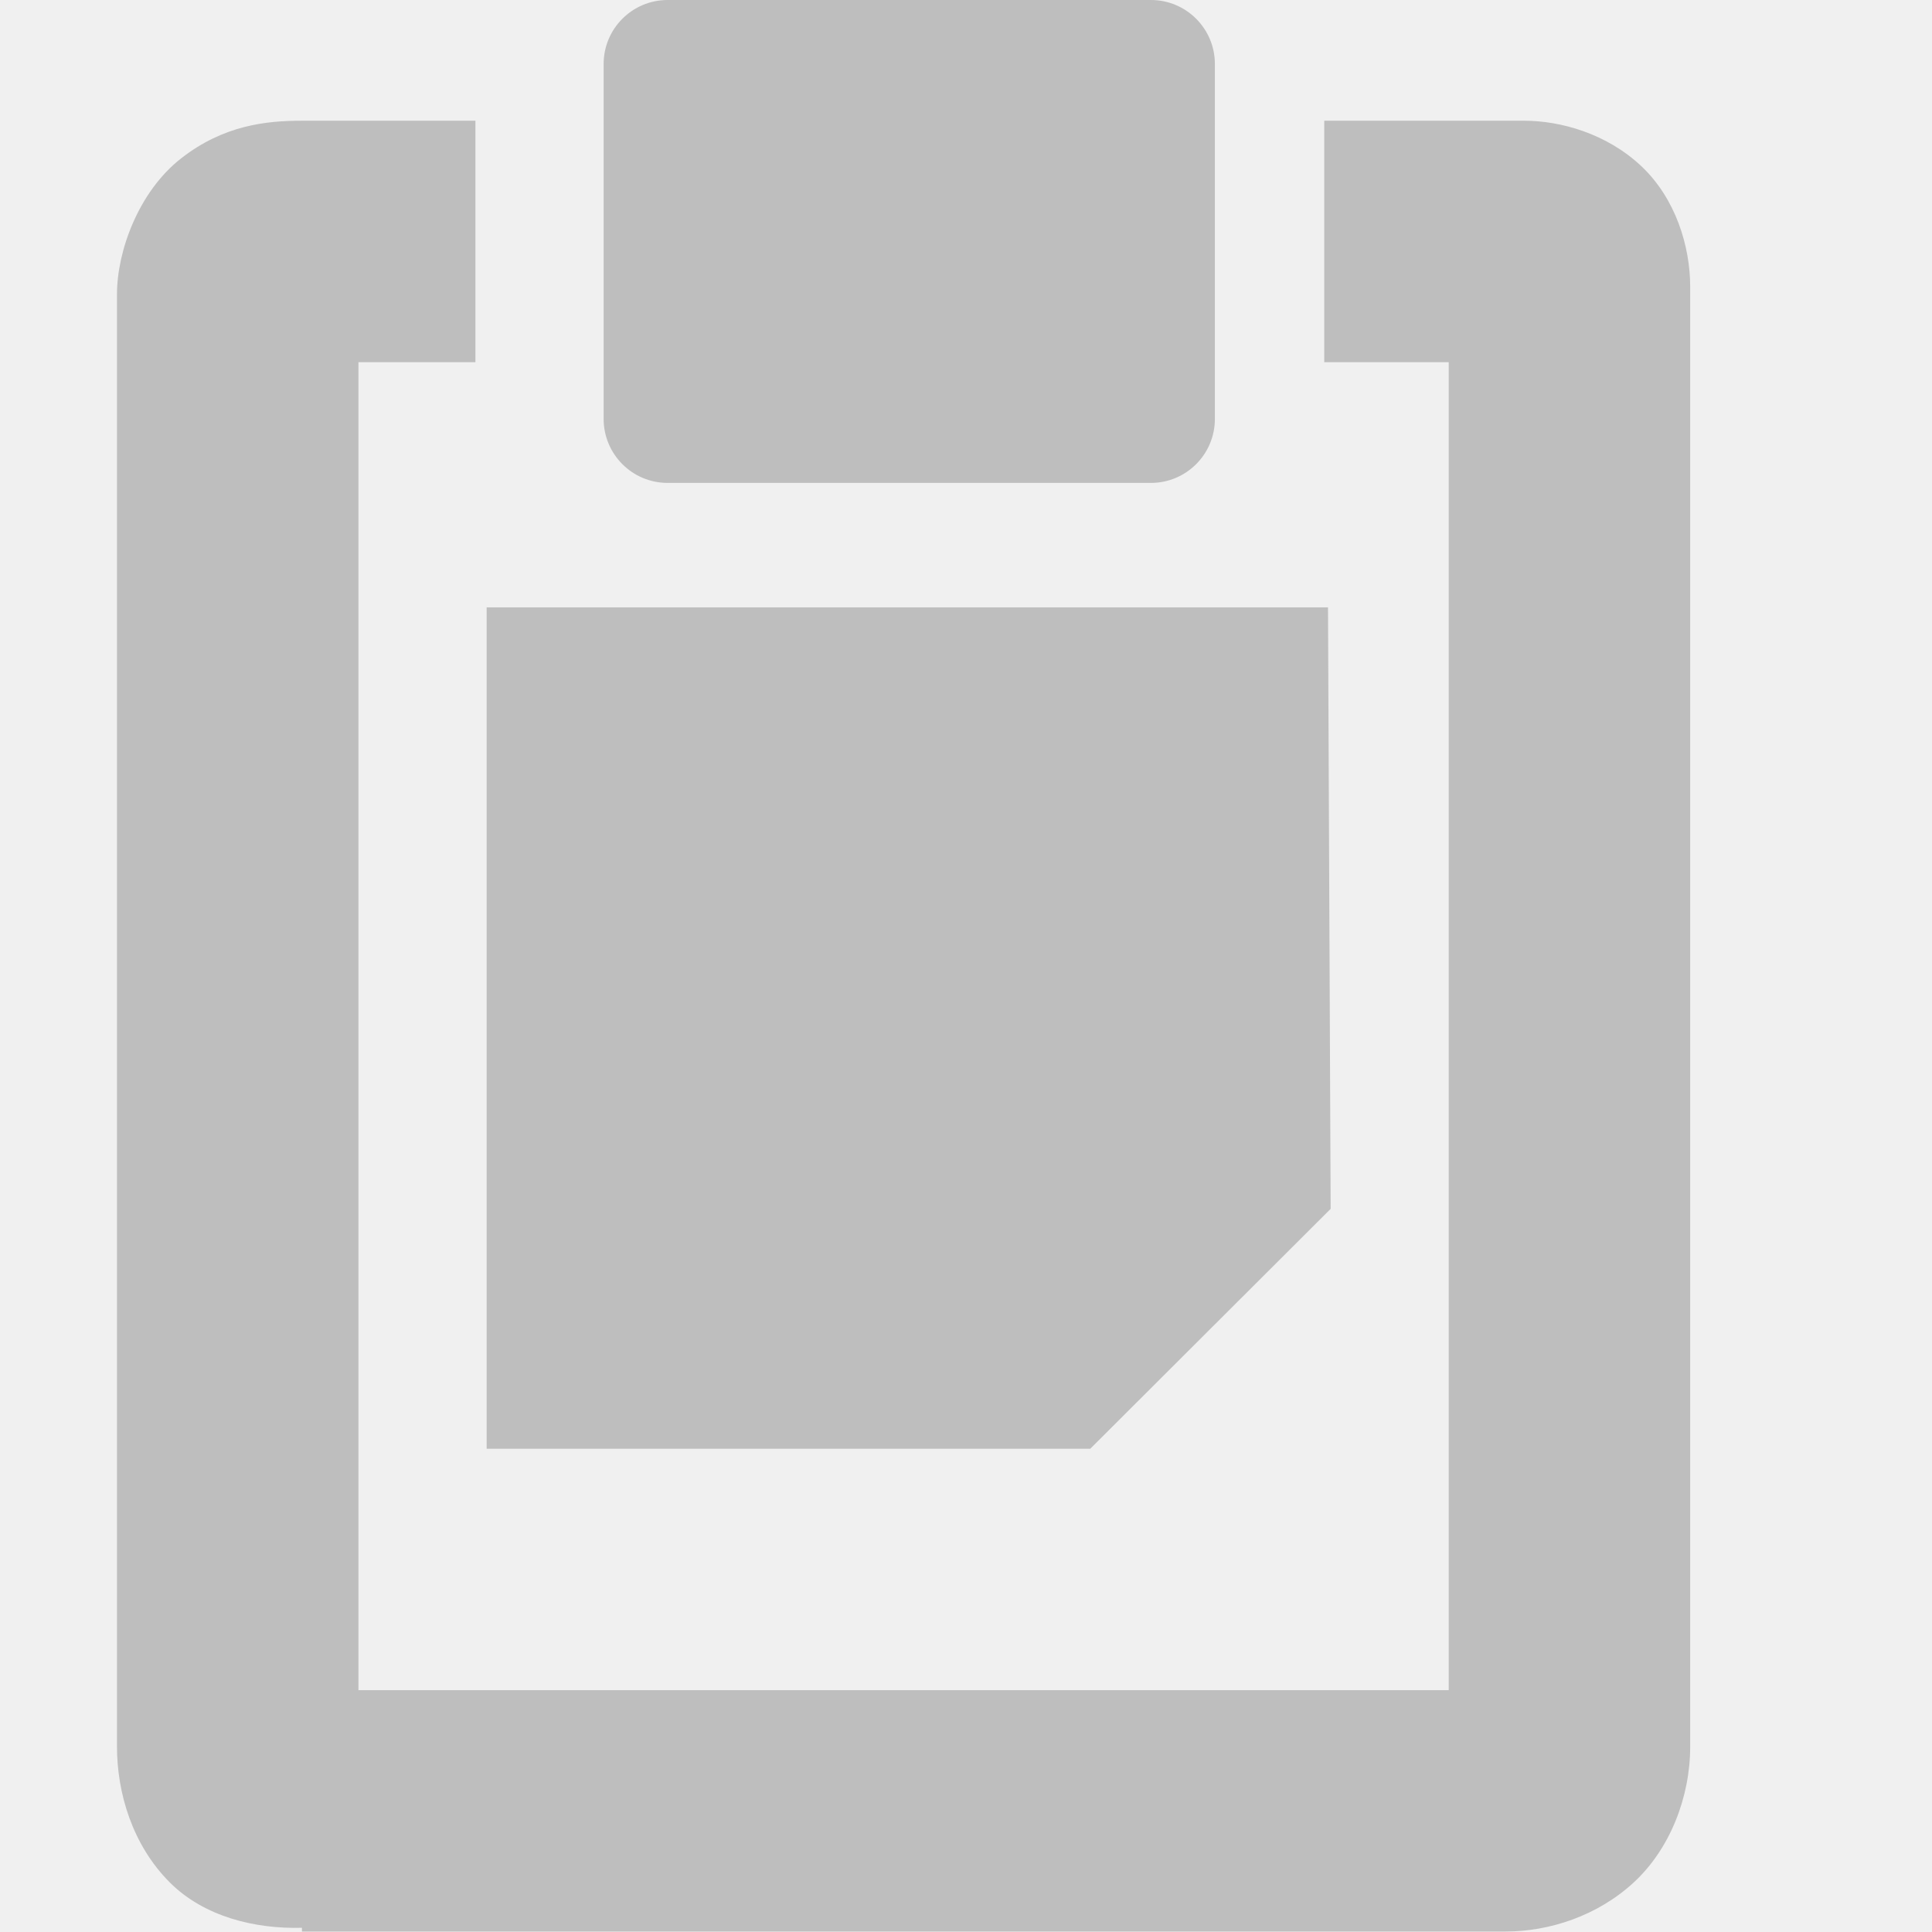
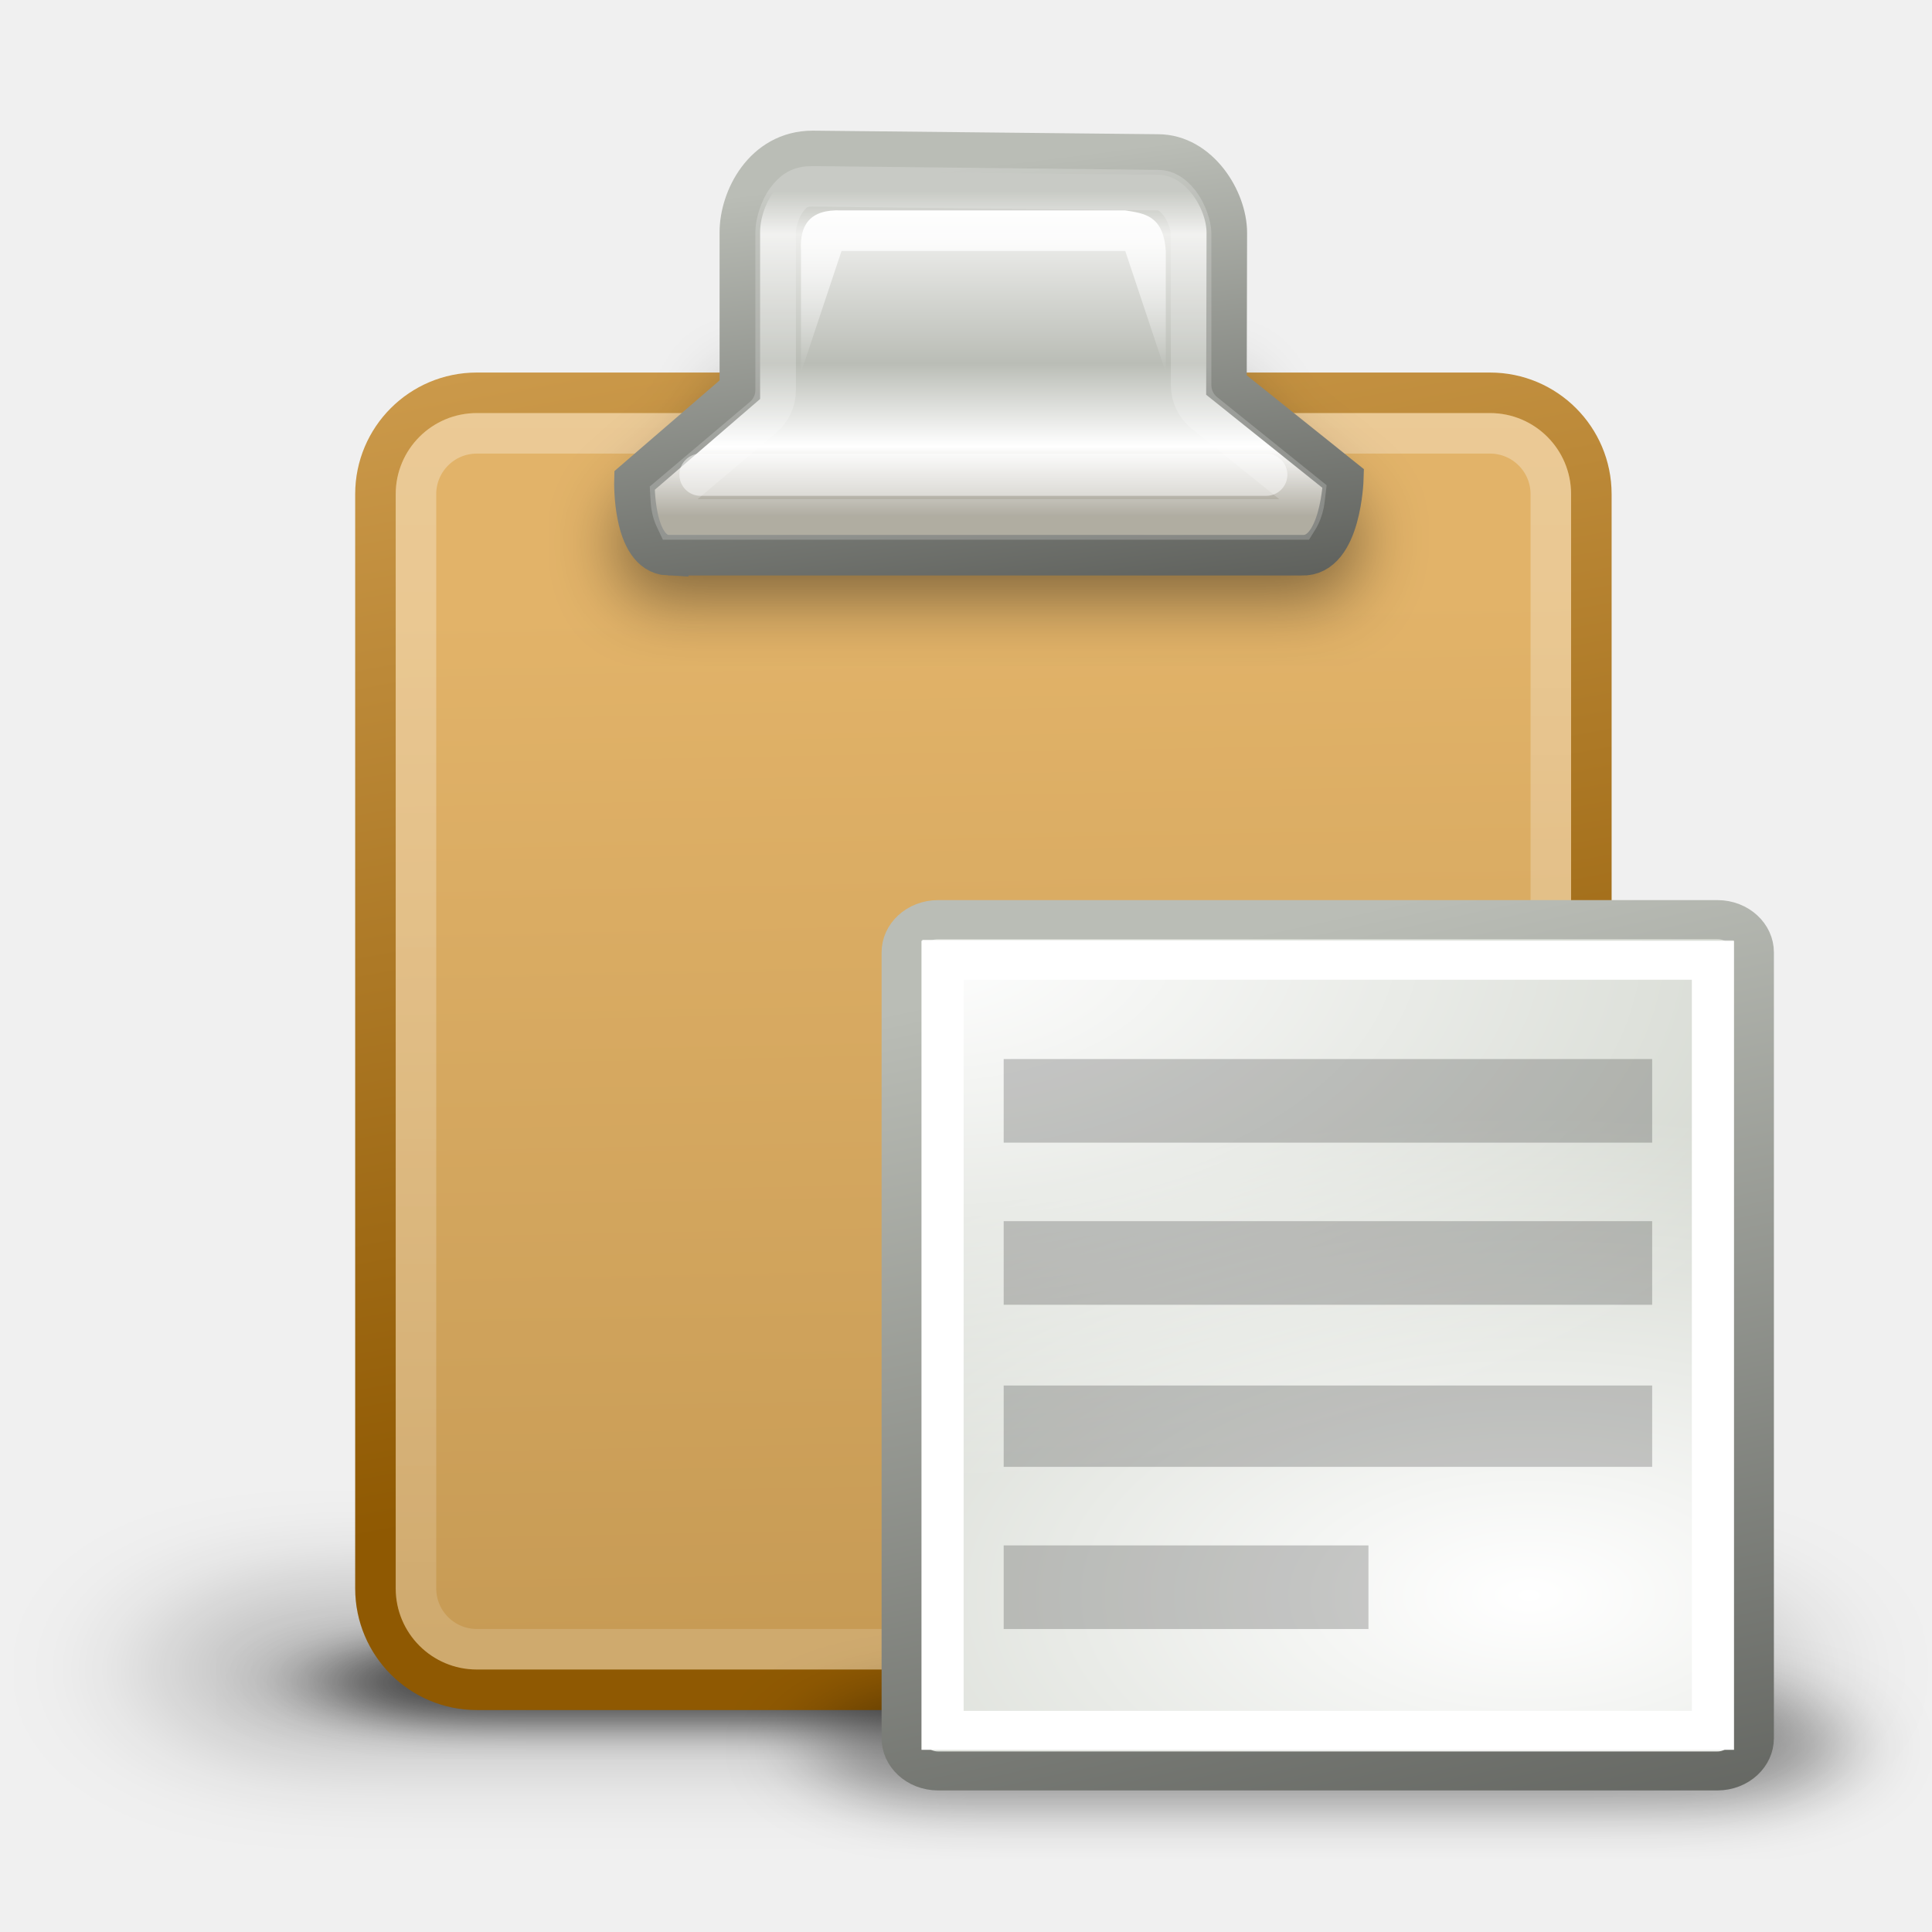
- <svg xmlns="http://www.w3.org/2000/svg" id="svg7384" version="1.1" height="16.003" width="16">
-   <defs id="defs7386" />
-   <g transform="translate(-60,-668)" id="layer9" style="display:inline" />
-   <g transform="translate(-60,-668)" id="layer10" />
-   <g transform="translate(-60,-668)" id="layer11" />
-   <g transform="translate(-60,-668)" id="layer12">
-     <path d="m 64.031,673.031 0,6.969 5,0 1.991,-1.987 -0.022,-4.982 -6.969,0 3e-6,-1e-5 z" id="rect4897" style="fill:#bebebe;fill-opacity:1;stroke:none" />
-     <rect x="65" y="668" id="rect4899" rx="0.53" ry="0.53" height="4" width="5.063" style="fill:#bebebe;fill-opacity:1;stroke:none" />
-     <path d="m 62.5,669 c -0.293,0 -0.647,0.036 -1,0.312 -0.353,0.276 -0.531,0.769 -0.531,1.125 l 0,12.031 c 0,0.384 0.128,0.815 0.438,1.125 0.285,0.285 0.709,0.386 1.094,0.375 l 0,0.031 0.094,0 9.875,0 c 0.363,0 0.76,-0.128 1.062,-0.406 C 73.834,683.315 74,682.883 74,682.469 L 74,670.375 c 0,-0.333 -0.119,-0.73 -0.406,-1 C 73.306,669.105 72.925,669 72.625,669 l -1.656,0 0,2 1.031,0 0,11 -9.031,0 0,-11 0.969,0 0,-2 -1.438,0 z" id="path41043" style="font-size:medium;font-style:normal;font-variant:normal;font-weight:normal;font-stretch:normal;text-indent:0;text-align:start;text-decoration:none;line-height:normal;letter-spacing:normal;word-spacing:normal;text-transform:none;direction:ltr;block-progression:tb;writing-mode:lr-tb;text-anchor:start;color:#000000;fill:#bebebe;fill-opacity:1;stroke:none;stroke-width:2;marker:none;visibility:visible;display:inline;overflow:visible;enable-background:accumulate;font-family:Bitstream Vera Sans;-inkscape-font-specification:Bitstream Vera Sans" />
+ <svg xmlns="http://www.w3.org/2000/svg" xmlns:xlink="http://www.w3.org/1999/xlink" width="256px" height="256px" viewBox="0 0 256 256" version="1.1" id="SVGRoot">
+   <defs id="defs4479">
+     <radialGradient xlink:href="#linearGradient3-paper-sheet-orig-08-1-7-9-4-5-4-8-5-3-6-9-8" id="radialGradient6305" gradientUnits="userSpaceOnUse" gradientTransform="matrix(0.7200883,0,0,0.4076915,276.1078,154.6312)" cx="50.325" cy="184.429" fx="50.325" fy="184.429" r="18" />
+     <linearGradient id="linearGradient3-paper-sheet-orig-08-1-7-9-4-5-4-8-5-3-6-9-8">
+       <stop style="stop-color: rgb(255, 255, 255); stop-opacity: 1;" offset="0" id="stop6-paper-sheet-orig-1-0-9-5-1-7-5-9-9-3-6-0-5" />
+       <stop style="stop-color: rgb(211, 215, 207); stop-opacity: 1;" offset="1" id="stop7-paper-sheet-orig-2-0-1-5-7-0-3-8-3-7-6-7-02" />
+     </linearGradient>
+     <linearGradient xlink:href="#linearGradient10-paper-sheet-orig-3-03-7-2-8-5-3-1-0-6-1-4-0" id="linearGradient6307" gradientUnits="userSpaceOnUse" gradientTransform="translate(356,50)" x1="-47.074" y1="187.235" x2="-51" y2="170.5" />
+     <linearGradient id="linearGradient10-paper-sheet-orig-3-03-7-2-8-5-3-1-0-6-1-4-0">
+       <stop style="stop-color: rgb(85, 87, 83); stop-opacity: 1;" offset="0" id="stop15-paper-sheet-orig-7-42-5-7-4-5-4-9-2-0-0-9-7" />
+       <stop style="stop-color: rgb(186, 189, 182); stop-opacity: 1;" offset="1" id="stop16-paper-sheet-orig-8-4-8-9-3-9-9-7-5-6-2-8-6" />
+     </linearGradient>
+     <radialGradient xlink:href="#linearGradient5071-3-1-8" id="radialGradient6309" gradientUnits="userSpaceOnUse" gradientTransform="matrix(2.747098,5.8358552e-8,0,1.659722,-556.0647,-91.38661)" cx="313" cy="187.5" fx="313" fy="187.5" r="5" />
+     <linearGradient id="linearGradient5071-3-1-8">
+       <stop style="stop-color:#ffffff;stop-opacity:1;" offset="0" id="stop5073-3-6-8" />
+       <stop style="stop-color:#ffffff;stop-opacity:0;" offset="1" id="stop5075-6-9-9" />
+     </linearGradient>
+     <filter style="color-interpolation-filters:sRGB" height="1.904" id="filter5830-3" width="1.167" x="-0.084" y="-0.452">
+       <feGaussianBlur id="feGaussianBlur5832-2" stdDeviation="1.469" />
+     </filter>
+     <filter style="color-interpolation-filters:sRGB" height="1.638" id="filter5766-5" width="1.181" x="-0.091" y="-0.319">
+       <feGaussianBlur id="feGaussianBlur5768-2" stdDeviation="0.793" />
+     </filter>
+     <linearGradient xlink:href="#linearGradient3881-64" id="linearGradient4997" gradientUnits="userSpaceOnUse" gradientTransform="translate(296,52)" x1="24.635" y1="3.519" x2="24.635" y2="11.541" />
+     <linearGradient id="linearGradient3881-64">
+       <stop style="stop-color:#babdb6;stop-opacity:1" offset="0" id="stop3883-9" />
+       <stop id="stop3895-0" offset="0.133" style="stop-color:#eeeeec;stop-opacity:1" />
+       <stop id="stop3891-3" offset="0.531" style="stop-color:#babdb6;stop-opacity:1" />
+       <stop style="stop-color:#ffffff;stop-opacity:1" offset="0.787" id="stop3893-5" />
+       <stop style="stop-color:#9c988a;stop-opacity:1;" offset="1" id="stop3885-9" />
+     </linearGradient>
+     <linearGradient xlink:href="#linearGradient10-paper-sheet-orig-3-03-7-2-8-5-3-1-0-6-1-4-0" id="linearGradient4999" gradientUnits="userSpaceOnUse" gradientTransform="translate(296,50)" x1="32.912" y1="16.214" x2="31.418" y2="4.031" />
+     <linearGradient xlink:href="#linearGradient5071-3-1-8" id="linearGradient5001" gradientUnits="userSpaceOnUse" gradientTransform="translate(296,52)" x1="24.498" y1="3.998" x2="24.498" y2="8" />
+     <filter style="color-interpolation-filters:sRGB" height="1.904" id="filter5830-5" width="1.167" x="-0.084" y="-0.452">
+       <feGaussianBlur id="feGaussianBlur5832-8" stdDeviation="1.469" />
+     </filter>
+     <linearGradient xlink:href="#linearGradient5772-1" id="linearGradient5021" gradientUnits="userSpaceOnUse" gradientTransform="translate(296,-52)" x1="25.5" y1="-13.625" x2="26" y2="-39.125" />
+     <linearGradient id="linearGradient5772-1">
+       <stop id="stop5774-8" offset="0" style="stop-color:#e2b369;stop-opacity:1" />
+       <stop id="stop5776-7" offset="1" style="stop-color:#c79b55;stop-opacity:1" />
+     </linearGradient>
+     <linearGradient xlink:href="#linearGradient3968-1" id="linearGradient5023" gradientUnits="userSpaceOnUse" gradientTransform="translate(296,-50)" x1="18.397" y1="-37.161" x2="10.832" y2="4.028" />
+     <linearGradient id="linearGradient3968-1">
+       <stop style="stop-color:#8f5902;stop-opacity:1" offset="0" id="stop3970-9" />
+       <stop style="stop-color:#e9b96e;stop-opacity:1" offset="1" id="stop3972-0" />
+     </linearGradient>
+     <linearGradient xlink:href="#linearGradient5071-3-1-8" id="linearGradient5025" gradientUnits="userSpaceOnUse" gradientTransform="translate(296,-52)" x1="14.788" y1="-9.018" x2="14.788" y2="-69.469" />
+   </defs>
+   <g id="layer1">
+     <g transform="matrix(5.370443,0,0,5.370443,-1590.922,-272.8632)" style="display:inline;enable-background:new" id="g5617">
+       <rect height="6.5" id="rect5387" rx="3.25" ry="5.281" style="color:#000000;display:block;overflow:visible;visibility:visible;opacity:0.627;fill:#000000;fill-opacity:1;fill-rule:nonzero;stroke:none;stroke-width:1;marker:none;filter:url(#filter5830-5);enable-background:accumulate" transform="matrix(0.9065836,0,0,0.3078976,298.0329,80.26601)" width="35.125" x="6.875" y="35.875" />
+       <rect height="6.5" id="rect5796" rx="3.25" ry="5.281" style="color:#000000;display:block;overflow:visible;visibility:visible;opacity:0.193;fill:#000000;fill-opacity:1;fill-rule:nonzero;stroke:none;stroke-width:1;marker:none;filter:url(#filter5830-5);enable-background:accumulate" transform="matrix(1.156584,0,0,0.7117438,291.9235,64.15302)" width="35.125" x="6.875" y="35.875" />
+       <rect height="32" id="rect4613" rx="2.5" ry="2.5" style="color:#000000;display:block;overflow:visible;visibility:visible;fill:url(#linearGradient5021);fill-opacity:1;fill-rule:nonzero;stroke:url(#linearGradient5023);stroke-width:1;stroke-linecap:butt;stroke-linejoin:miter;stroke-miterlimit:4;stroke-dasharray:none;stroke-dashoffset:0;stroke-opacity:1;marker:none;enable-background:accumulate" transform="scale(1,-1)" width="30" x="305.5" y="-92.5" />
+       <rect height="30" id="rect5786" rx="1.5" ry="1.5" style="color:#000000;display:block;overflow:visible;visibility:visible;opacity:0.3;fill:none;stroke:url(#linearGradient5025);stroke-width:1;stroke-linecap:butt;stroke-linejoin:miter;stroke-miterlimit:4;stroke-dasharray:none;stroke-dashoffset:0;stroke-opacity:1;marker:none;enable-background:accumulate" transform="scale(1,-1)" width="28" x="306.5" y="-91.5" />
+     </g>
+     <g transform="matrix(5.370443,0,0,5.370443,-1590.922,-272.8632)" style="display:inline;enable-background:new" id="g4458">
+       <path d="m 16.722,14.507 h 15.632 c 0.972,0.044 1.027,-1.889 1.027,-1.889 l -2.884,-2.31 0.009,-0.755 c 0,0 -12.015,-0.021 -12.015,-0.021 v 0.89 l -2.601,2.243 c 0,0 -0.052,1.798 0.832,1.842 z" id="path5674" style="color:#000000;display:block;overflow:visible;visibility:visible;opacity:0.441;fill:#000000;fill-opacity:1;fill-rule:nonzero;stroke:none;stroke-width:1;marker:none;filter:url(#filter5766-5);enable-background:accumulate" transform="matrix(1.050247,0,0,1.050247,294.7621,50.33353)" />
+       <path d="m 312.722,64.507 h 15.632 c 0.972,0.044 1.027,-1.889 1.027,-1.889 l -2.884,-2.31 0.009,-3.755 c 0,-0.823 -0.692,-1.933 -1.699,-1.933 l -8.52,-0.088 c -1.212,0 -1.796,1.188 -1.796,2.001 v 3.89 l -2.601,2.243 c 0,0 -0.052,1.798 0.832,1.842 z" id="path5584" style="color:#000000;display:block;overflow:visible;visibility:visible;fill:url(#linearGradient4997);fill-opacity:1;fill-rule:nonzero;stroke:url(#linearGradient4999);stroke-width:1;stroke-linecap:butt;stroke-linejoin:miter;stroke-miterlimit:4;stroke-dasharray:none;stroke-dashoffset:0;stroke-opacity:1;marker:none;enable-background:accumulate" />
+       <rect height="1.042" id="rect5594" rx="0.521" ry="0.521" style="color:#000000;display:block;overflow:visible;visibility:visible;opacity:0.5;fill:#ffffff;fill-opacity:1;fill-rule:nonzero;stroke:none;stroke-width:1;marker:none;enable-background:accumulate" width="15" x="313" y="62" />
+       <path d="m 316,60 v -3 c -0.039,-0.632 0.208,-1.034 1,-1 h 7 c 0.463,0.074 0.942,0.116 1,1 v 3 l -1,-3 h -7 z" id="path5377" style="color:#000000;display:inline;overflow:visible;visibility:visible;fill:url(#linearGradient5001);fill-opacity:1;fill-rule:nonzero;stroke:none;stroke-width:1;marker:none;enable-background:accumulate" />
+       <path d="m 316.281,55.406 c -0.321,0 -0.474,0.114 -0.641,0.34 -0.166,0.225 -0.266,0.583 -0.266,0.785 v 3.906 a 0.875,0.875 0 0 1 -0.311,0.668 l -2.279,1.926 c 0.009,0.133 0,0.182 0.035,0.342 0.028,0.126 0.064,0.197 0.09,0.252 h 15.348 c 0.03,-0.048 0.083,-0.141 0.125,-0.287 0.045,-0.158 0.037,-0.206 0.055,-0.344 l -2.486,-2 A 0.875,0.875 0 0 1 325.625,60.312 v -3.75 c 0,-0.17 -0.108,-0.514 -0.283,-0.74 C 325.166,55.596 324.993,55.5 324.812,55.5 a 0.875,0.875 0 0 1 -0.01,0 z" id="path3960" style="color:#000000;display:block;overflow:visible;visibility:visible;opacity:0.2;fill:none;stroke:#ffffff;stroke-width:1;stroke-linecap:butt;stroke-linejoin:miter;stroke-miterlimit:4;stroke-dasharray:none;stroke-dashoffset:0;stroke-opacity:1;marker:none;enable-background:accumulate" />
+     </g>
+     <rect height="6.5" id="rect5984" rx="4.486" ry="7.273" style="color:#000000;display:block;overflow:visible;visibility:visible;opacity:0.353;fill:#000000;fill-opacity:1;fill-rule:nonzero;stroke:none;stroke-width:1;marker:none;filter:url(#filter5830-3);enable-background:accumulate" transform="matrix(3.890903,0,0,2.399832,31.87651,131.4262)" width="35.125" x="19.515" y="38.438" />
+     <g transform="matrix(5.370443,0,0,5.370443,-1580.181,1349.011)" style="display:inline;enable-background:new" id="g5579">
+       <g id="g5703-0-5-1" style="display:inline;enable-background:new" transform="matrix(1.747981,0,0,1.615811,-214.004,-583.1733)">
+         <rect ry="0.5" rx="0.5" y="219.5" x="303.5" width="12" style="color:#000000;display:inline;overflow:visible;visibility:visible;fill:url(#radialGradient6305);fill-opacity:1;fill-rule:nonzero;stroke:url(#linearGradient6307);stroke-width:0.595;stroke-linecap:butt;stroke-linejoin:miter;stroke-miterlimit:4;stroke-dasharray:none;stroke-dashoffset:0;stroke-opacity:1;marker:none;enable-background:accumulate" id="rect5524-5-6-3" height="13" />
+         <rect y="219.811" x="303.777" width="11.446" style="color:#000000;display:inline;overflow:visible;visibility:visible;fill:url(#radialGradient6309);fill-opacity:1;stroke:none;stroke-width:1;marker:none;enable-background:accumulate" id="rect5532-6-0-1-6" height="12.378" />
+         <rect y="220.121" x="304.063" width="10.874" style="color:#000000;display:inline;overflow:visible;visibility:visible;fill:none;stroke:#ffffff;stroke-width:0.595;stroke-linecap:butt;stroke-linejoin:miter;stroke-miterlimit:4;stroke-dasharray:none;stroke-dashoffset:0;stroke-opacity:1;marker:none;enable-background:accumulate" id="rect5532-6-0-8" height="11.759" />
+         <g transform="translate(-400,2)" style="display:inline;fill:#a40000;enable-background:new" id="g10649-6-1-1" />
+       </g>
+       <g transform="translate(-1.99951,-300)" style="opacity:0.2;fill:#000000" id="g4570">
+         <rect height="2.063" id="rect6916" rx="0" ry="0" style="color:#000000;display:inline;overflow:visible;visibility:visible;fill:#000000;fill-opacity:1;fill-rule:evenodd;stroke:none;stroke-width:1;marker:none;enable-background:accumulate" width="16" x="321" y="74.938" />
+         <rect height="2.063" id="rect5972" rx="0" ry="0" style="color:#000000;display:inline;overflow:visible;visibility:visible;fill:#000000;fill-opacity:1;fill-rule:evenodd;stroke:none;stroke-width:1;marker:none;enable-background:accumulate" width="16" x="321" y="78.938" />
+         <rect height="2.007" id="rect5976" rx="0" ry="0" style="color:#000000;display:inline;overflow:visible;visibility:visible;fill:#000000;fill-opacity:1;fill-rule:evenodd;stroke:none;stroke-width:1;marker:none;enable-background:accumulate" width="16" x="321" y="82.993" />
+         <rect height="2.063" id="rect5980" rx="0" ry="0" style="color:#000000;display:inline;overflow:visible;visibility:visible;fill:#000000;fill-opacity:1;fill-rule:evenodd;stroke:none;stroke-width:1;marker:none;enable-background:accumulate" width="9" x="321" y="86.938" />
+       </g>
+     </g>
  </g>
-   <g transform="translate(-60,-668)" id="layer13" />
-   <g transform="translate(-60,-668)" id="layer14" />
-   <g transform="translate(-60,-668)" id="layer15" style="display:inline" />
</svg>
